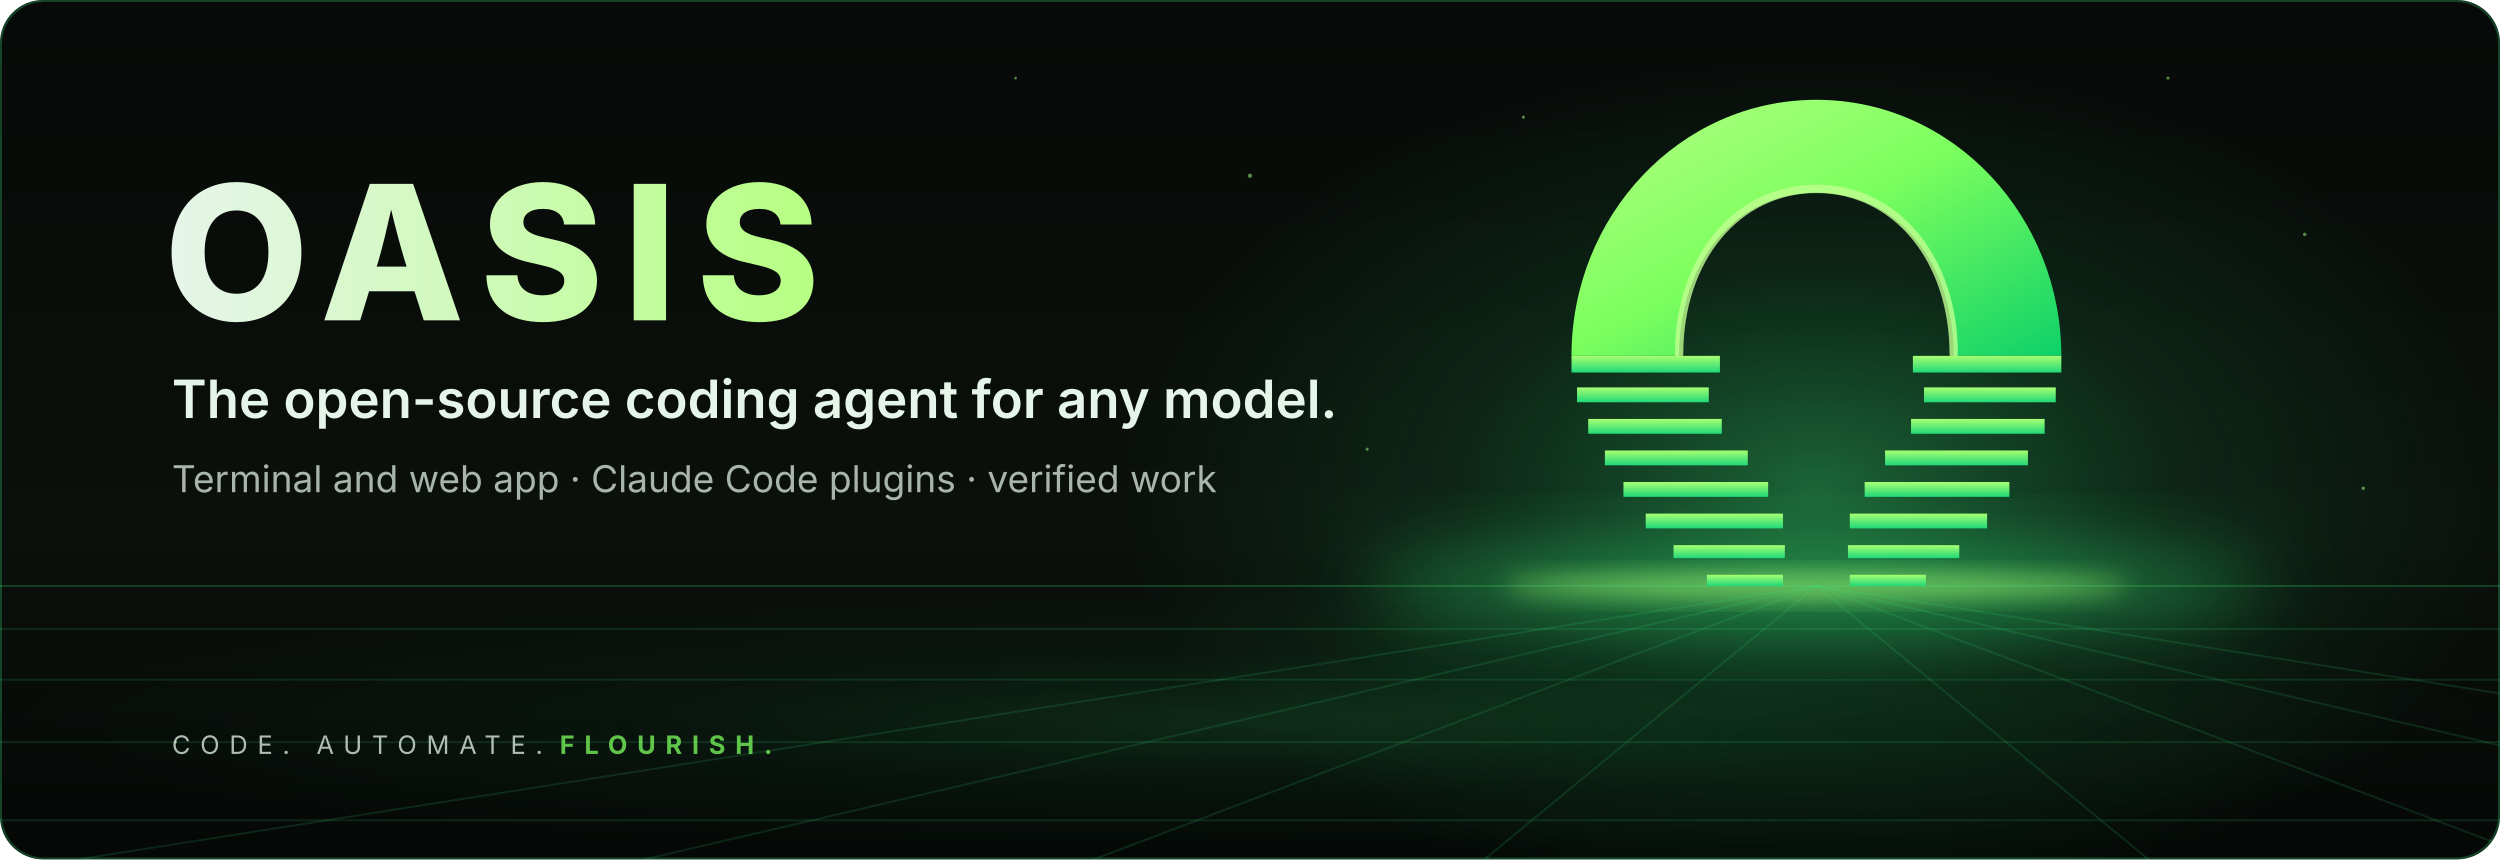
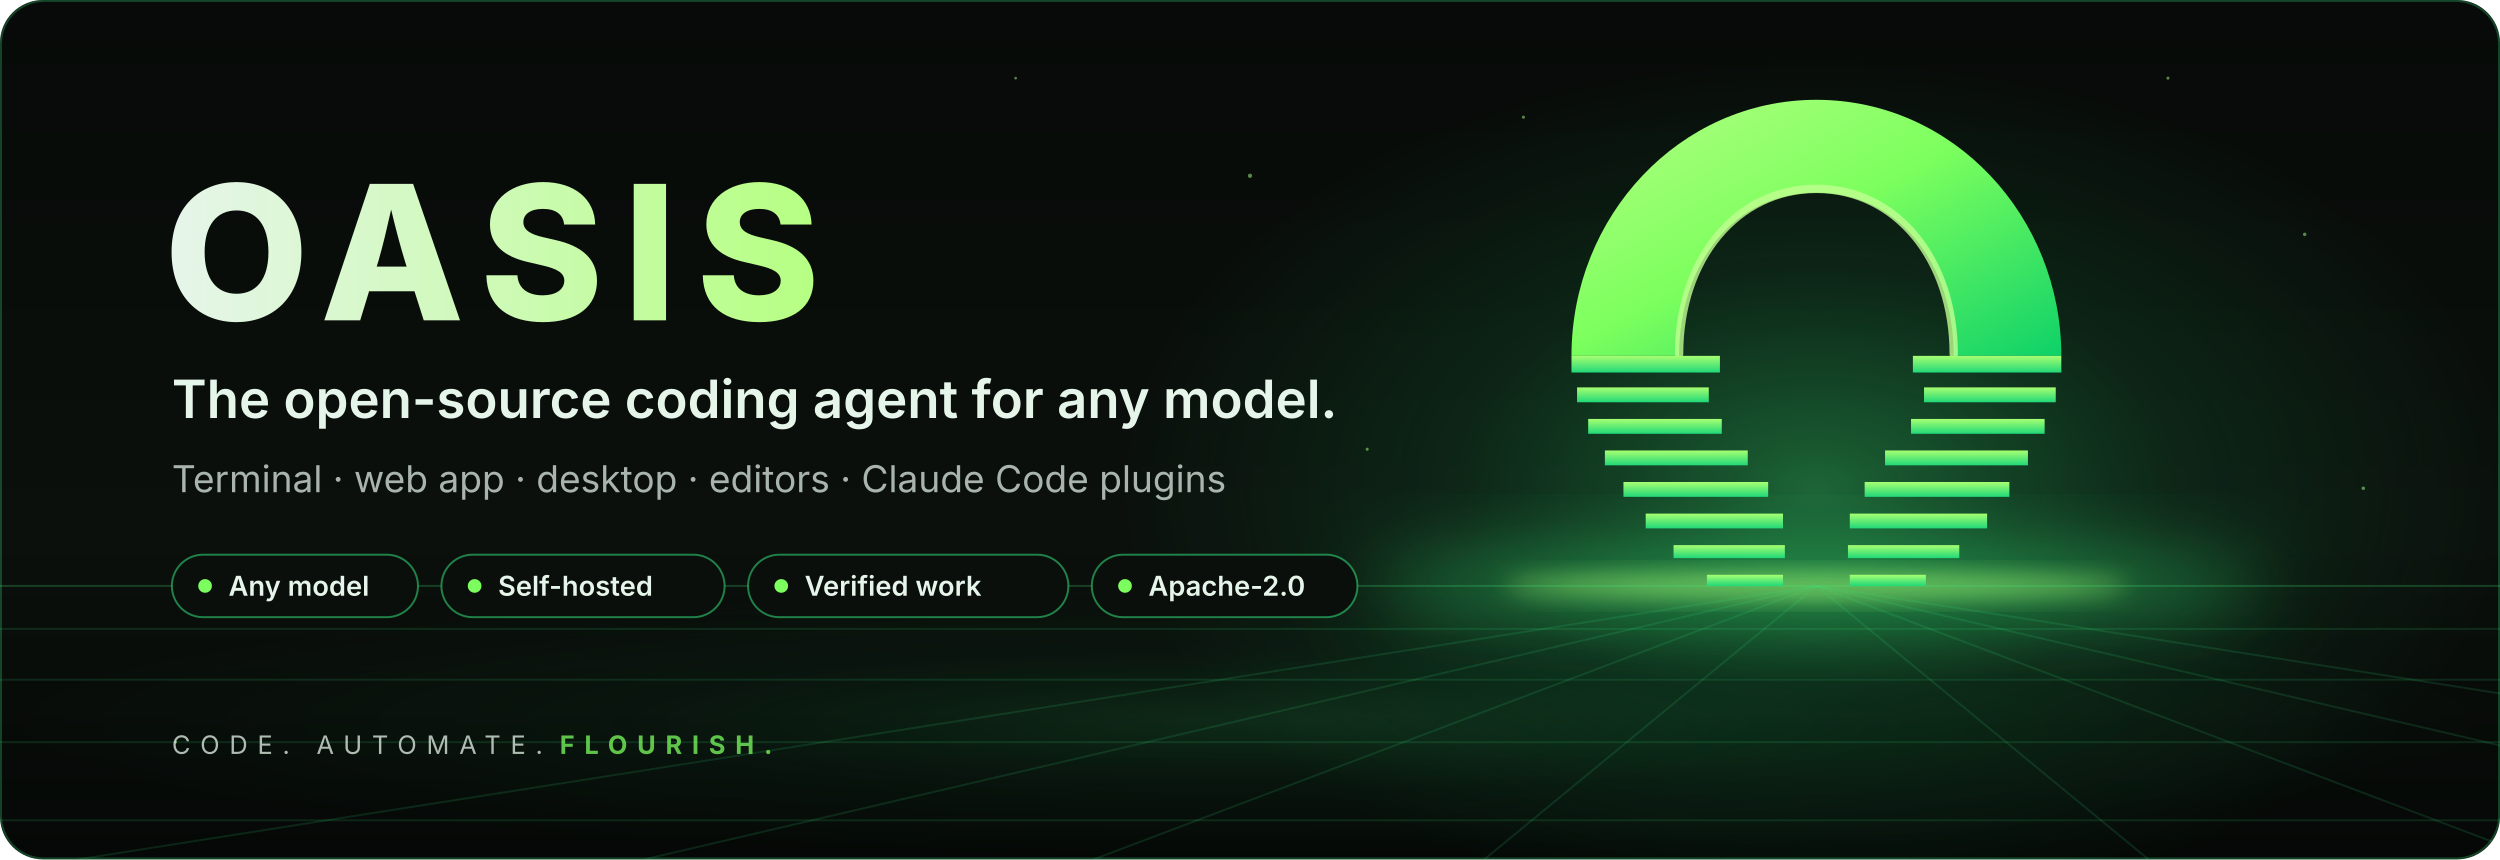
<svg xmlns="http://www.w3.org/2000/svg" width="1280" height="440" viewBox="0 0 1280 440" role="img" aria-labelledby="title desc">
  <defs>
    <linearGradient id="background" x1="0" y1="0" x2="0" y2="1">
      <stop offset="0" stop-color="#070A08" />
      <stop offset="0.62" stop-color="#0B100C" />
      <stop offset="1" stop-color="#050806" />
    </linearGradient>
    <linearGradient id="portal" x1="0" y1="0" x2="1" y2="1">
      <stop offset="0" stop-color="#B6FF83" />
      <stop offset="0.48" stop-color="#7CFF5E" />
      <stop offset="1" stop-color="#0ED168" />
    </linearGradient>
    <linearGradient id="strata" x1="0" y1="0" x2="0" y2="1">
      <stop offset="0" stop-color="#A7FF72" />
      <stop offset="1" stop-color="#20D878" />
    </linearGradient>
    <radialGradient id="aura">
      <stop offset="0" stop-color="#39F17C" stop-opacity=".38" />
      <stop offset=".52" stop-color="#20C968" stop-opacity=".12" />
      <stop offset="1" stop-color="#20C968" stop-opacity="0" />
    </radialGradient>
    <linearGradient id="reflection" x1="0" y1="0" x2="0" y2="1">
      <stop offset="0" stop-color="#A7FF72" stop-opacity=".58" />
      <stop offset=".45" stop-color="#32E07A" stop-opacity=".25" />
      <stop offset="1" stop-color="#32E07A" stop-opacity="0" />
    </linearGradient>
    <linearGradient id="reflectionFade" x1="0" y1="0" x2="0" y2="1">
      <stop offset="0" stop-color="#FFFFFF" stop-opacity=".85" />
      <stop offset=".58" stop-color="#FFFFFF" stop-opacity=".34" />
      <stop offset="1" stop-color="#FFFFFF" stop-opacity="0" />
    </linearGradient>
    <filter id="softGlow" x="-80%" y="-80%" width="260%" height="260%">
      <feGaussianBlur stdDeviation="19" />
    </filter>
    <filter id="smallGlow" x="-60%" y="-60%" width="220%" height="220%">
      <feGaussianBlur stdDeviation="6" />
    </filter>
    <mask id="reflectionMask">
      <rect x="0" y="300" width="1280" height="160" fill="url(#reflectionFade)" />
    </mask>
    <clipPath id="card">
      <rect width="1280" height="440" rx="22" />
    </clipPath>
    <linearGradient id="word" x1="0" y1="0" x2="1" y2="0">
      <stop offset="0" stop-color="#E6F5EA" />
      <stop offset="1" stop-color="#B6FF83" />
    </linearGradient>
  </defs>
  <g clip-path="url(#card)">
    <rect width="1280" height="440" fill="url(#background)" />
    <ellipse cx="930" cy="250" rx="360" ry="220" fill="url(#aura)" />
    <g fill="#A6FF83" opacity=".5">
      <circle cx="640" cy="90" r="1.1" />
      <circle cx="1180" cy="120" r=".9" />
      <circle cx="700" cy="230" r=".8" />
      <circle cx="1210" cy="250" r=".9" />
      <circle cx="780" cy="60" r=".8" />
      <circle cx="1110" cy="40" r=".8" />
      <circle cx="90" cy="380" r=".7" />
      <circle cx="520" cy="40" r=".7" />
    </g>
    <ellipse cx="930" cy="300" rx="230" ry="18" fill="#34ED78" opacity=".5" filter="url(#softGlow)" />
    <ellipse cx="930" cy="300" rx="160" ry="6" fill="#A8FF75" opacity=".65" filter="url(#smallGlow)" />
    <path d="M0 300H1280" stroke="#43E879" stroke-opacity=".22" />
    <g fill="none" stroke="#32E07A" stroke-opacity=".14">
      <path d="M0 322H1280" />
      <path d="M0 348H1280" />
      <path d="M0 380H1280" />
      <path d="M0 420H1280" />
      <path d="M330 440L930 300L1530 440" />
      <path d="M560 440L930 300L1300 440" />
      <path d="M760 440L930 300L1100 440" />
      <path d="M40 440L930 300L1820 440" />
    </g>
    <path d="M0 300H1280V440H0Z" fill="url(#aura)" opacity=".35" />
    <g fill="url(#reflection)" mask="url(#reflectionMask)" opacity=".9" transform="translate(930 0) scale(.82 1) translate(-600 -143)">
      <path d="M584 447H616V453H584Z M568 455H632V462H568Z" />
      <path d="M546 465H654V472H546Z M522 477H678V484H522Z" />
      <path d="M497 490H703V497H497Z M474 504H726V511H474Z" />
      <path d="M453 520H747V527H453Z M435 538H765V545H435Z" />
    </g>
    <g transform="translate(930 300) scale(.95) translate(-150 -275)">
      <path d="M18 151C18 76 76 13 150 13C224 13 282 76 282 151L224 151C224 101 194 63 150 63C106 63 76 101 76 151Z" fill="url(#portal)" />
      <path d="M76 150C76 99 107 61 150 61C193 61 224 99 224 150" fill="none" stroke="#C0FF91" stroke-width="4.5" stroke-linecap="round" opacity=".8" />
      <g fill="url(#strata)">
        <path d="M18 151H98V160H18Z M202 151H282V160H202Z" />
        <path d="M21 168H92V176H21Z M208 168H279V176H208Z" />
        <path d="M27 185H99V193H27Z M201 185H273V193H201Z" />
        <path d="M36 202H113V210H36Z M187 202H264V210H187Z" />
        <path d="M46 219H124V227H46Z M176 219H254V227H176Z" />
        <path d="M58 236H132V244H58Z M168 236H242V244H168Z" />
        <path d="M73 253H133V260H73Z M167 253H227V260H167Z" />
        <path d="M91 269H132V275H91Z M168 269H209V275H168Z" />
      </g>
    </g>
    <g font-family="Inter, 'Segoe UI', Helvetica, Arial, sans-serif">
      <text x="84" y="164" font-size="96" font-weight="800" letter-spacing="10" fill="url(#word)">OASIS</text>
      <text x="88" y="214" font-size="27" font-weight="600" fill="#E6F5EA">The open-source coding agent for any model.</text>
-       <text x="88" y="252" font-size="19" fill="#E6F5EA" opacity=".72">Terminal and web app · Claude Code plugins · verified work</text>
+       <text x="88" y="252" font-size="19" fill="#E6F5EA" opacity=".72">Terminal · web app · desktop · editors · Claude Code plugins</text>
+       <g transform="translate(88 284)">
+         <rect width="126" height="32" rx="16" fill="#0B0F0C" stroke="#32E07A" stroke-opacity=".55" />
+         <circle cx="17" cy="16" r="3.5" fill="#7CFF5E" />
+         <text x="29" y="21" font-size="14" font-weight="600" fill="#E6F5EA">Any model</text>
+       </g>
+       <g transform="translate(226 284)">
+         <rect width="145" height="32" rx="16" fill="#0B0F0C" stroke="#32E07A" stroke-opacity=".55" />
+         <circle cx="17" cy="16" r="3.5" fill="#7CFF5E" />
+         <text x="29" y="21" font-size="14" font-weight="600" fill="#E6F5EA">Self-hosted</text>
+       </g>
+       <g transform="translate(383 284)">
+         <rect width="164" height="32" rx="16" fill="#0B0F0C" stroke="#32E07A" stroke-opacity=".55" />
+         <circle cx="17" cy="16" r="3.5" fill="#7CFF5E" />
+         <text x="29" y="21" font-size="14" font-weight="600" fill="#E6F5EA">Verified work</text>
+       </g>
+       <g transform="translate(559 284)">
+         <rect width="136" height="32" rx="16" fill="#0B0F0C" stroke="#32E07A" stroke-opacity=".55" />
+         <circle cx="17" cy="16" r="3.5" fill="#7CFF5E" />
+         <text x="29" y="21" font-size="14" font-weight="600" fill="#E6F5EA">Apache-2.0</text>
+       </g>
      <text x="88" y="386" font-size="13" letter-spacing="5" fill="#E6F5EA" opacity=".75">CODE. AUTOMATE. <tspan fill="#7CFF5E" font-weight="700">FLOURISH.</tspan>
      </text>
    </g>
  </g>
  <rect x=".5" y=".5" width="1279" height="439" rx="22" fill="none" stroke="#32E07A" stroke-opacity=".28" />
</svg>
